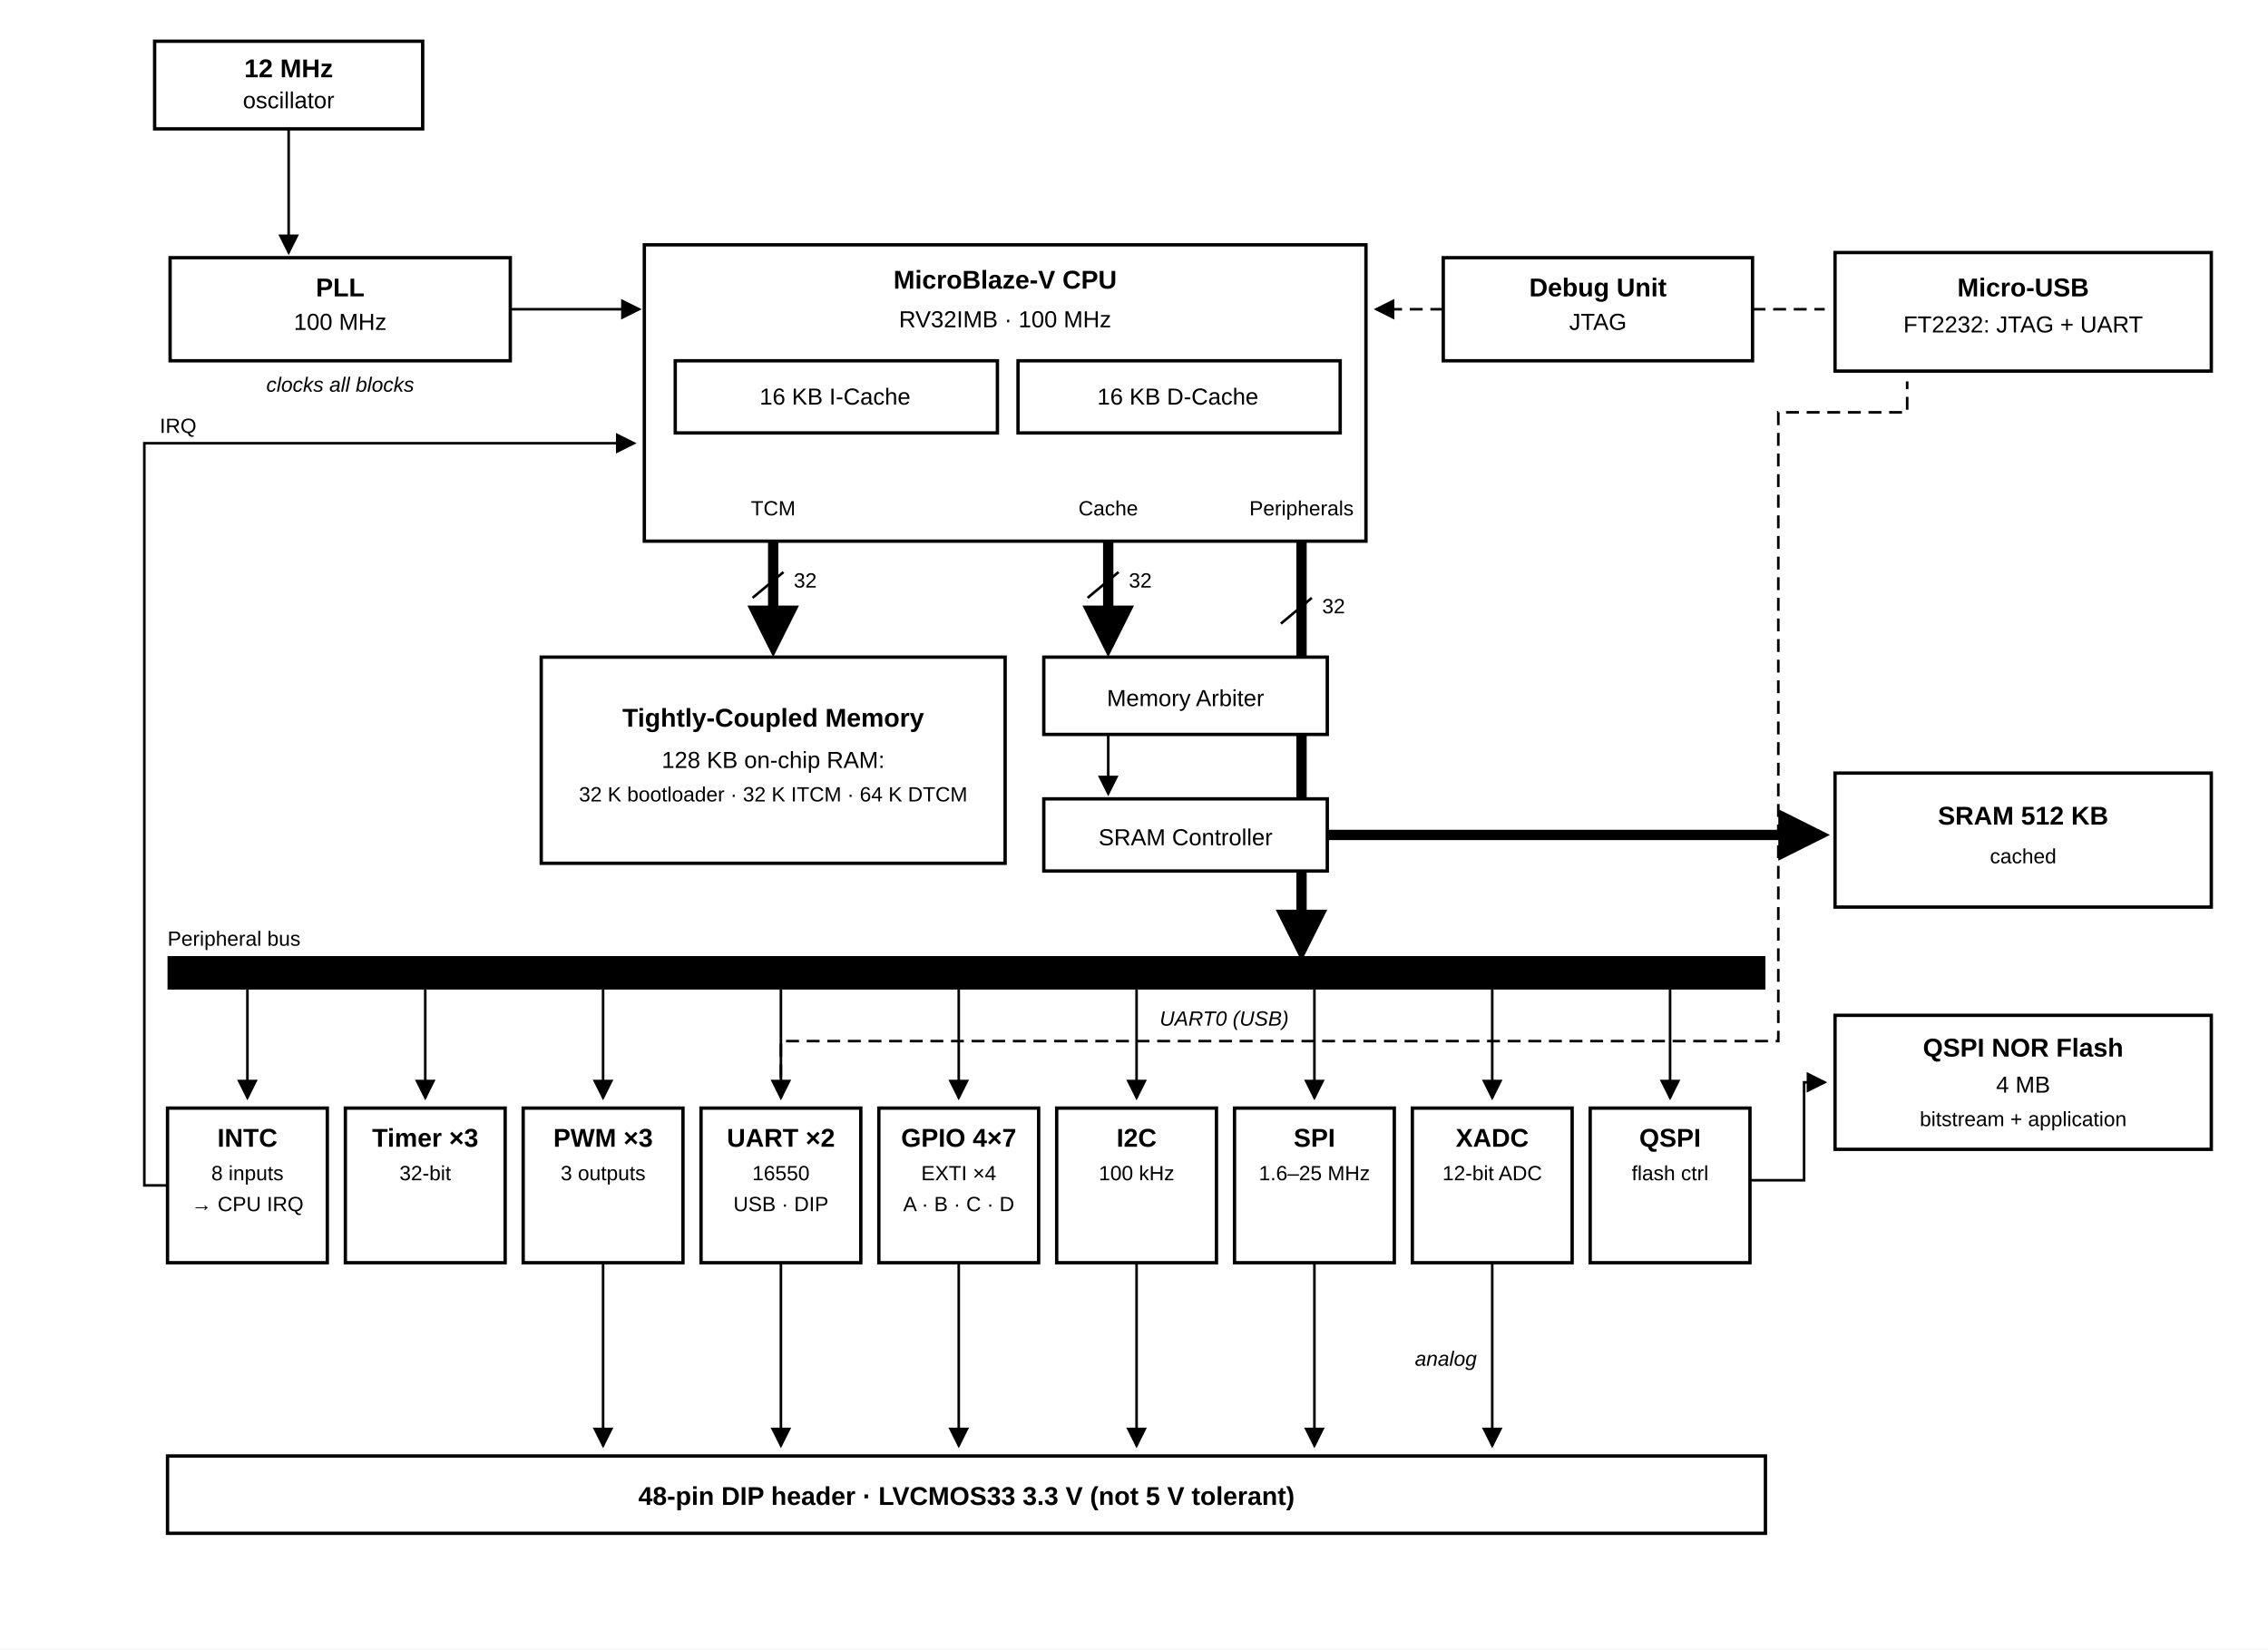
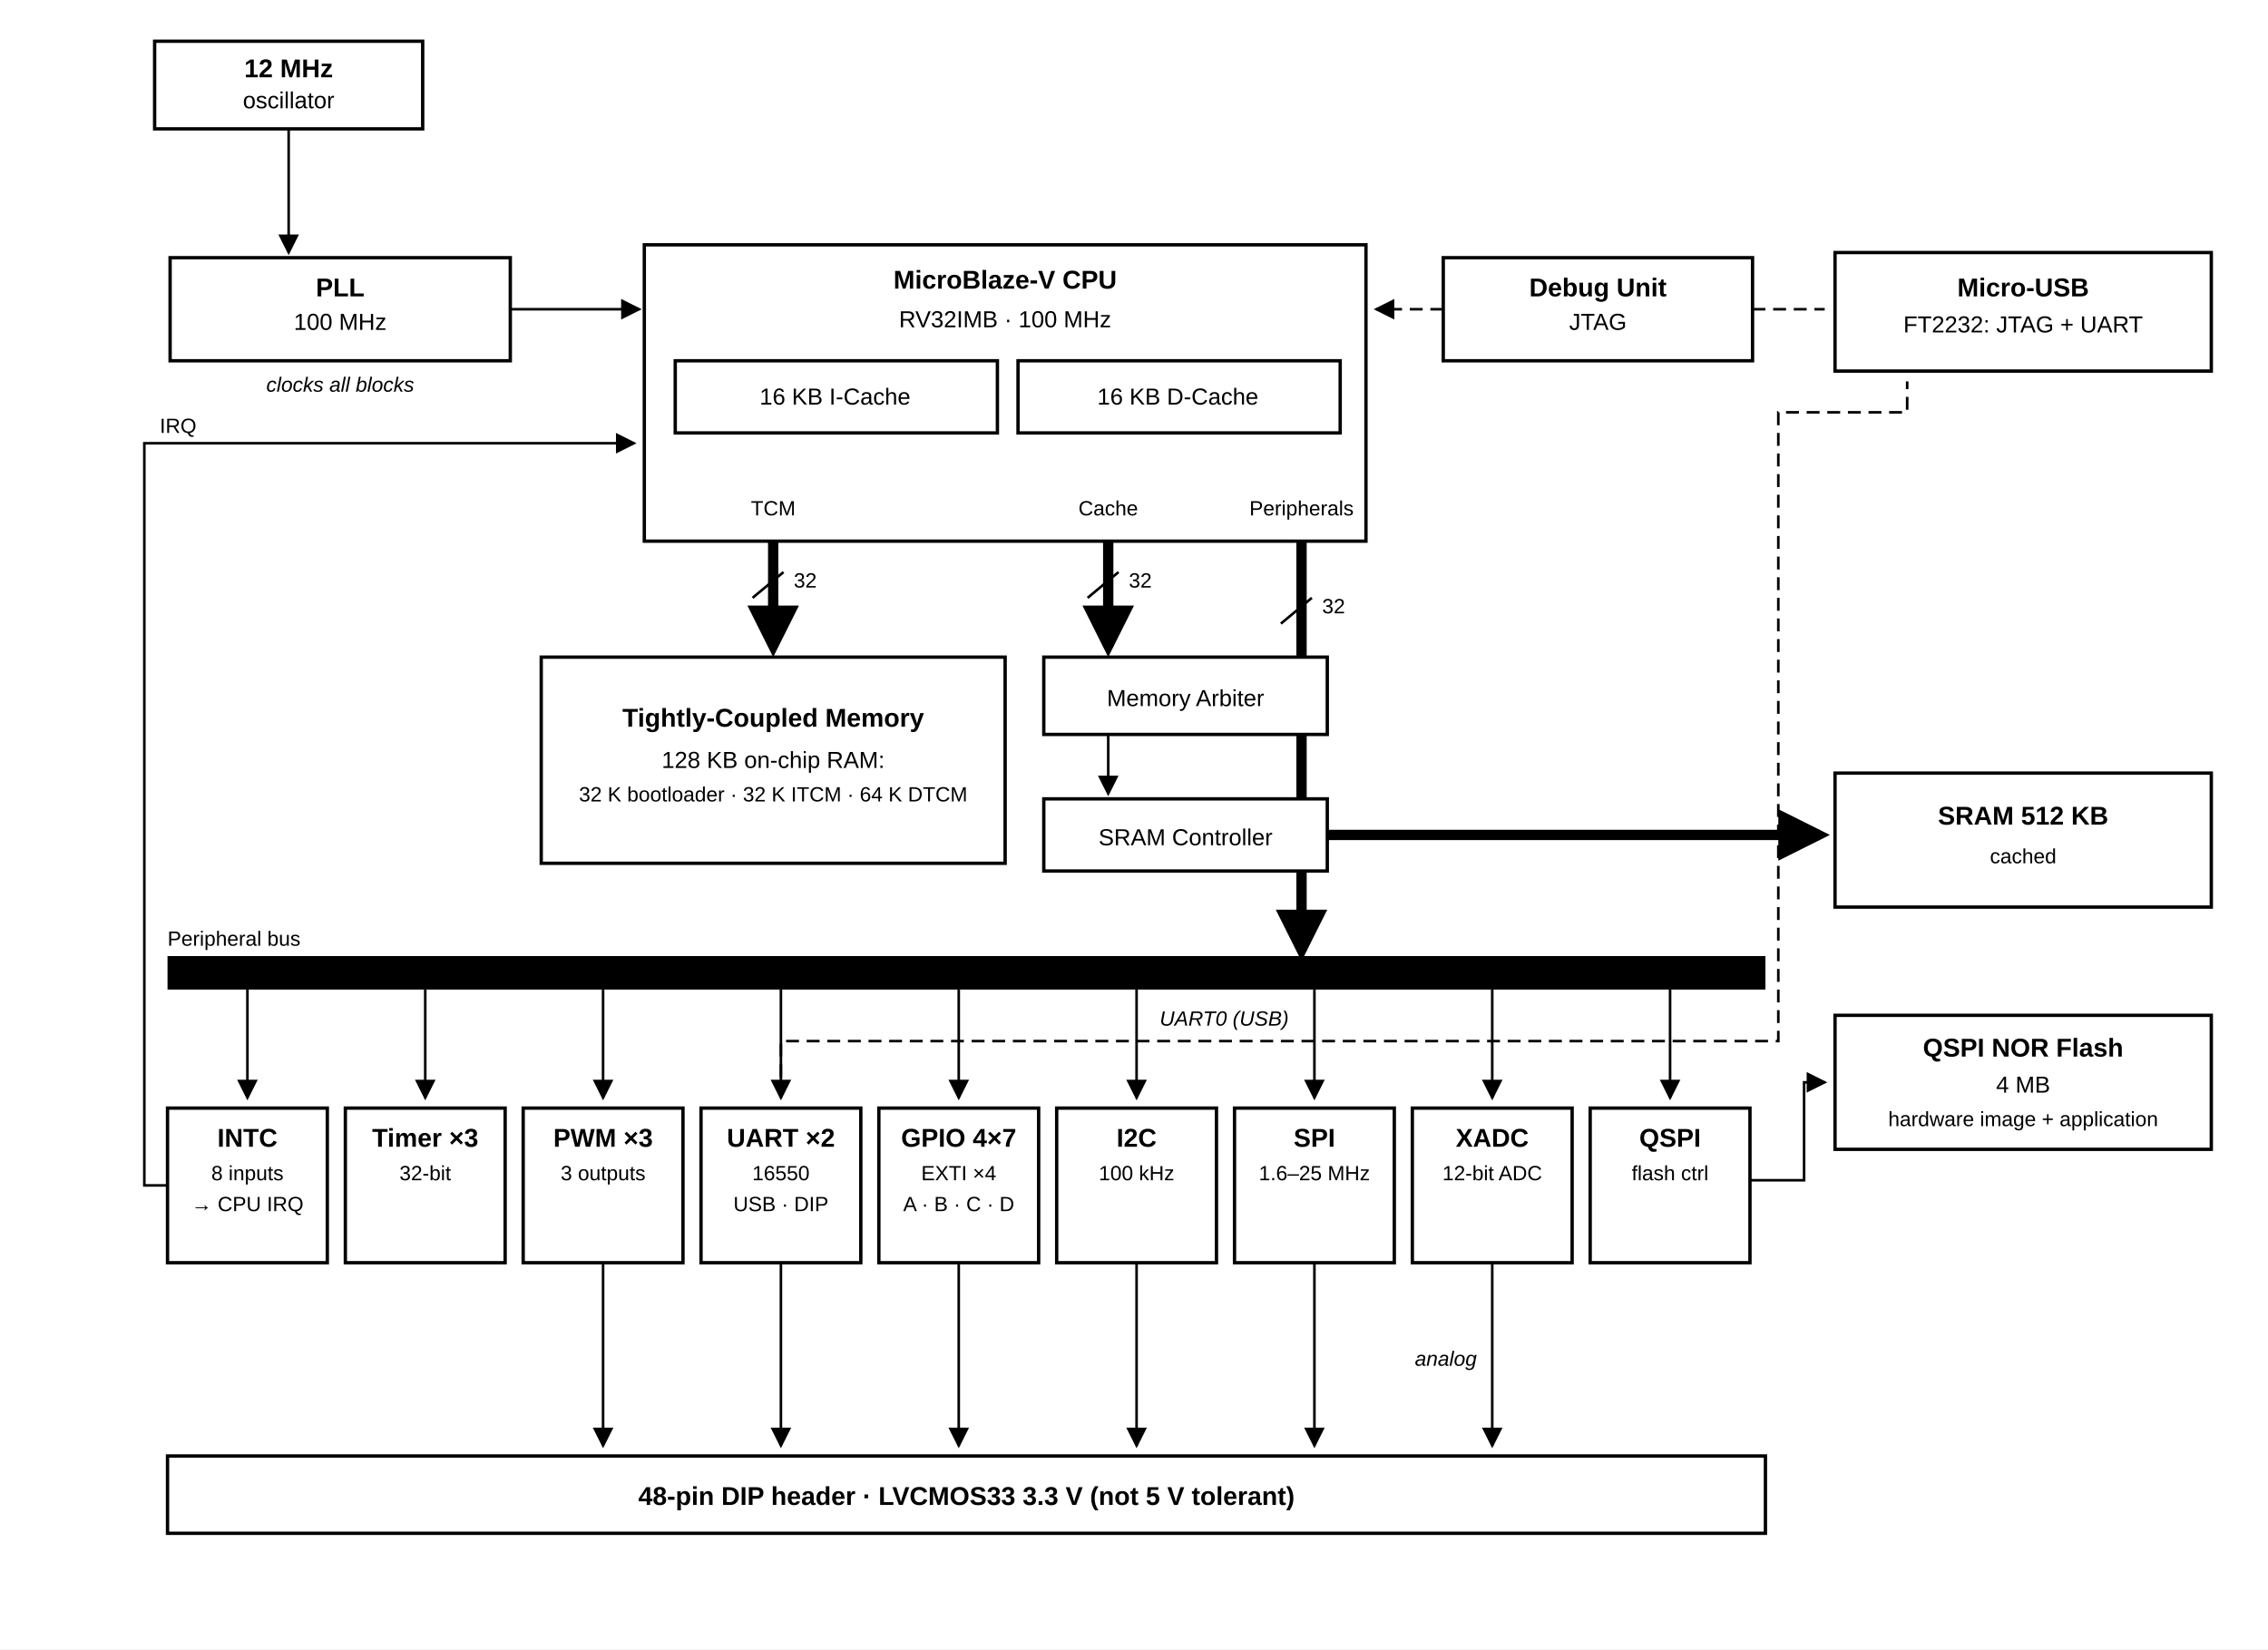
<svg xmlns="http://www.w3.org/2000/svg" viewBox="0 0 880 640" font-family="Liberation Sans, Helvetica, Arial, sans-serif" fill="black">
  <rect x="0" y="0" width="880" height="640" fill="white" />
  <defs>
    <marker id="arr" markerWidth="8" markerHeight="8" refX="7" refY="4" orient="auto">
      <path d="M0,0 L8,4 L0,8 z" />
    </marker>
    <marker id="arrb" markerWidth="5" markerHeight="5" refX="4" refY="2.5" orient="auto">
      <path d="M0,0 L5,2.5 L0,5 z" />
    </marker>
  </defs>
  <style>
    .box  { fill:white; stroke:black; stroke-width:1.3; }
    .bus  { stroke:black; stroke-width:4;   fill:none; marker-end:url(#arrb); }
    .wire { stroke:black; stroke-width:1;   fill:none; marker-end:url(#arr); }
    .dash { stroke:black; stroke-width:1;   fill:none; stroke-dasharray:5 3; }
    .bnd  { stroke:black; stroke-width:1.2; fill:none; stroke-dasharray:7 4; }
    .t    { font-size:9px; }
    .tb   { font-size:10px; font-weight:bold; }
    .ts   { font-size:8px; }
    .ti   { font-size:8px; font-style:italic; }
  </style>
  <rect class="box" x="60" y="16" width="104" height="34" />
  <text class="tb" x="112" y="30" text-anchor="middle">12 MHz</text>
  <text class="t" x="112" y="42" text-anchor="middle">oscillator</text>
  <line class="wire" x1="112" y1="50" x2="112" y2="98" />
  <rect class="box" x="66" y="100" width="132" height="40" />
  <text class="tb" x="132" y="115" text-anchor="middle">PLL</text>
  <text class="t" x="132" y="128" text-anchor="middle">100 MHz</text>
  <line class="wire" x1="198" y1="120" x2="248" y2="120" />
  <text class="ti" x="132" y="152" text-anchor="middle">clocks all blocks</text>
  <rect class="box" x="250" y="95" width="280" height="115" />
  <text class="tb" x="390" y="112" text-anchor="middle" font-size="12">MicroBlaze-V CPU</text>
  <text class="t" x="390" y="127" text-anchor="middle">RV32IMB · 100 MHz</text>
  <rect class="box" x="262" y="140" width="125" height="28" />
  <text class="t" x="324" y="157" text-anchor="middle">16 KB I-Cache</text>
  <rect class="box" x="395" y="140" width="125" height="28" />
  <text class="t" x="457" y="157" text-anchor="middle">16 KB D-Cache</text>
  <text class="ts" x="300" y="200" text-anchor="middle">TCM</text>
  <text class="ts" x="430" y="200" text-anchor="middle">Cache</text>
  <text class="ts" x="505" y="200" text-anchor="middle">Peripherals</text>
  <rect class="box" x="560" y="100" width="120" height="40" />
  <text class="tb" x="620" y="115" text-anchor="middle">Debug Unit</text>
  <text class="t" x="620" y="128" text-anchor="middle">JTAG</text>
  <line class="dash" x1="560" y1="120" x2="534" y2="120" marker-end="url(#arr)" />
  <line class="dash" x1="680" y1="120" x2="708" y2="120" />
  <rect class="box" x="712" y="98" width="146" height="46" />
  <text class="tb" x="785" y="115" text-anchor="middle">Micro-USB</text>
  <text class="t" x="785" y="129" text-anchor="middle">FT2232: JTAG + UART</text>
  <line class="bus" x1="300" y1="210" x2="300" y2="251" />
  <line x1="292" y1="232" x2="304" y2="222" stroke="black" stroke-width="1" />
  <text class="ts" x="308" y="228">32</text>
  <line class="bus" x1="430" y1="210" x2="430" y2="251" />
  <line x1="422" y1="232" x2="434" y2="222" stroke="black" stroke-width="1" />
  <text class="ts" x="438" y="228">32</text>
  <line class="bus" x1="505" y1="210" x2="505" y2="369" />
  <line x1="497" y1="242" x2="509" y2="232" stroke="black" stroke-width="1" />
  <text class="ts" x="513" y="238">32</text>
  <rect class="box" x="210" y="255" width="180" height="80" />
  <text class="tb" x="300" y="282" text-anchor="middle">Tightly-Coupled Memory</text>
  <text class="t" x="300" y="298" text-anchor="middle">128 KB on-chip RAM:</text>
  <text class="ts" x="300" y="311" text-anchor="middle">32 K bootloader · 32 K ITCM · 64 K DTCM</text>
  <rect class="box" x="405" y="255" width="110" height="30" />
  <text class="t" x="460" y="274" text-anchor="middle">Memory Arbiter</text>
  <line class="wire" x1="430" y1="285" x2="430" y2="308" />
  <rect class="box" x="405" y="310" width="110" height="28" />
  <text class="t" x="460" y="328" text-anchor="middle">SRAM Controller</text>
  <line class="bus" x1="515" y1="324" x2="706" y2="324" />
  <rect class="box" x="712" y="300" width="146" height="52" />
  <text class="tb" x="785" y="320" text-anchor="middle">SRAM 512 KB</text>
  <text class="ts" x="785" y="335" text-anchor="middle">cached</text>
  <text class="ts" x="65" y="367">Peripheral bus</text>
  <rect x="65" y="371" width="620" height="13" fill="black" />
  <line class="wire" x1="96" y1="384" x2="96" y2="426" />
  <line class="wire" x1="165" y1="384" x2="165" y2="426" />
  <line class="wire" x1="234" y1="384" x2="234" y2="426" />
  <line class="wire" x1="303" y1="384" x2="303" y2="426" />
  <line class="wire" x1="372" y1="384" x2="372" y2="426" />
  <line class="wire" x1="441" y1="384" x2="441" y2="426" />
  <line class="wire" x1="510" y1="384" x2="510" y2="426" />
  <line class="wire" x1="579" y1="384" x2="579" y2="426" />
  <line class="wire" x1="648" y1="384" x2="648" y2="426" />
  <rect class="box" x="65" y="430" width="62" height="60" />
  <text class="tb" x="96" y="445" text-anchor="middle">INTC</text>
  <text class="ts" x="96" y="458" text-anchor="middle">8 inputs</text>
  <text class="ts" x="96" y="470" text-anchor="middle">→ CPU IRQ</text>
  <rect class="box" x="134" y="430" width="62" height="60" />
  <text class="tb" x="165" y="445" text-anchor="middle">Timer ×3</text>
  <text class="ts" x="165" y="458" text-anchor="middle">32-bit</text>
  <rect class="box" x="203" y="430" width="62" height="60" />
  <text class="tb" x="234" y="445" text-anchor="middle">PWM ×3</text>
  <text class="ts" x="234" y="458" text-anchor="middle">3 outputs</text>
  <rect class="box" x="272" y="430" width="62" height="60" />
  <text class="tb" x="303" y="445" text-anchor="middle">UART ×2</text>
  <text class="ts" x="303" y="458" text-anchor="middle">16550</text>
  <text class="ts" x="303" y="470" text-anchor="middle">USB · DIP</text>
  <rect class="box" x="341" y="430" width="62" height="60" />
  <text class="tb" x="372" y="445" text-anchor="middle">GPIO 4×7</text>
  <text class="ts" x="372" y="458" text-anchor="middle">EXTI ×4</text>
  <text class="ts" x="372" y="470" text-anchor="middle">A · B · C · D</text>
  <rect class="box" x="410" y="430" width="62" height="60" />
  <text class="tb" x="441" y="445" text-anchor="middle">I2C</text>
  <text class="ts" x="441" y="458" text-anchor="middle">100 kHz</text>
  <rect class="box" x="479" y="430" width="62" height="60" />
  <text class="tb" x="510" y="445" text-anchor="middle">SPI</text>
  <text class="ts" x="510" y="458" text-anchor="middle">1.6–25 MHz</text>
  <rect class="box" x="548" y="430" width="62" height="60" />
  <text class="tb" x="579" y="445" text-anchor="middle">XADC</text>
  <text class="ts" x="579" y="458" text-anchor="middle">12-bit ADC</text>
  <rect class="box" x="617" y="430" width="62" height="60" />
  <text class="tb" x="648" y="445" text-anchor="middle">QSPI</text>
  <text class="ts" x="648" y="458" text-anchor="middle">flash ctrl</text>
  <polyline class="wire" points="65,460 56,460 56,172 246,172" />
  <text class="ts" x="62" y="168">IRQ</text>
  <polyline class="wire" points="679,458 700,458 700,420 708,420" />
  <rect class="box" x="712" y="394" width="146" height="52" />
  <text class="tb" x="785" y="410" text-anchor="middle">QSPI NOR Flash</text>
  <text class="t" x="785" y="424" text-anchor="middle">4 MB</text>
-   <text class="ts" x="785" y="437" text-anchor="middle">bitstream + application</text>
+   <text class="ts" x="785" y="437" text-anchor="middle">hardware image + application</text>
  <polyline class="dash" points="303,426 303,404 690,404 690,160 740,160 740,148" />
  <text class="ti" x="475" y="398" text-anchor="middle">UART0 (USB)</text>
  <line class="wire" x1="234" y1="490" x2="234" y2="561" />
  <line class="wire" x1="303" y1="490" x2="303" y2="561" />
  <line class="wire" x1="372" y1="490" x2="372" y2="561" />
  <line class="wire" x1="441" y1="490" x2="441" y2="561" />
  <line class="wire" x1="510" y1="490" x2="510" y2="561" />
  <line class="wire" x1="579" y1="490" x2="579" y2="561" />
  <text class="ti" x="573" y="530" text-anchor="end">analog</text>
  <rect class="box" x="65" y="565" width="620" height="30" />
  <text class="tb" x="375" y="584" text-anchor="middle">48-pin DIP header · LVCMOS33 3.3 V (not 5 V tolerant)</text>
</svg>
